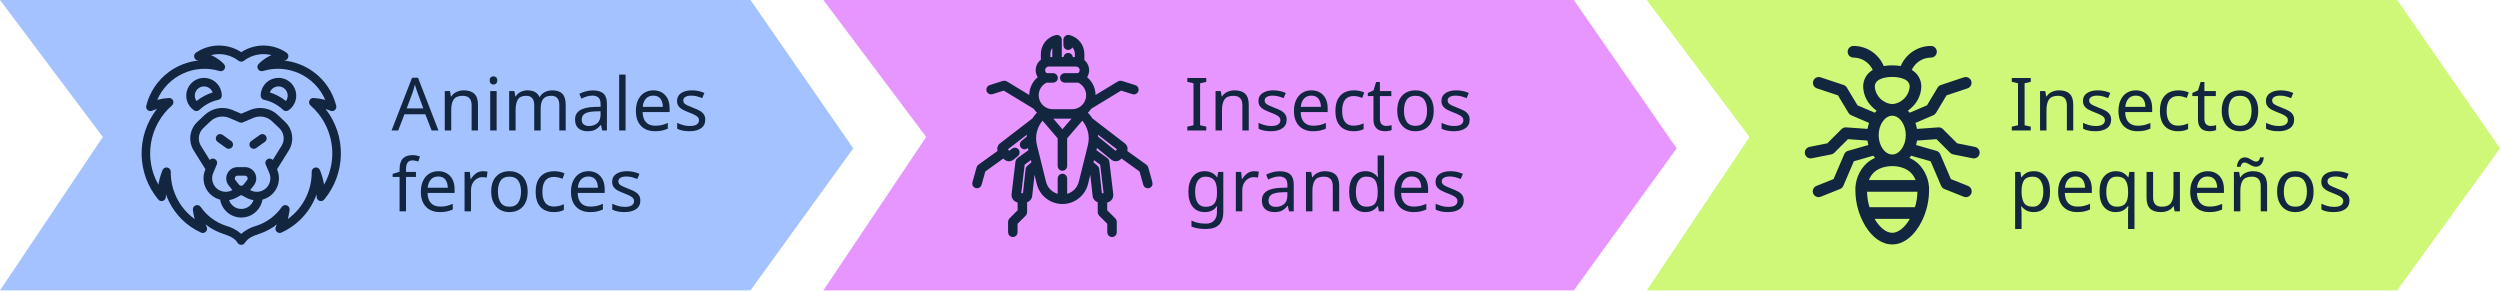
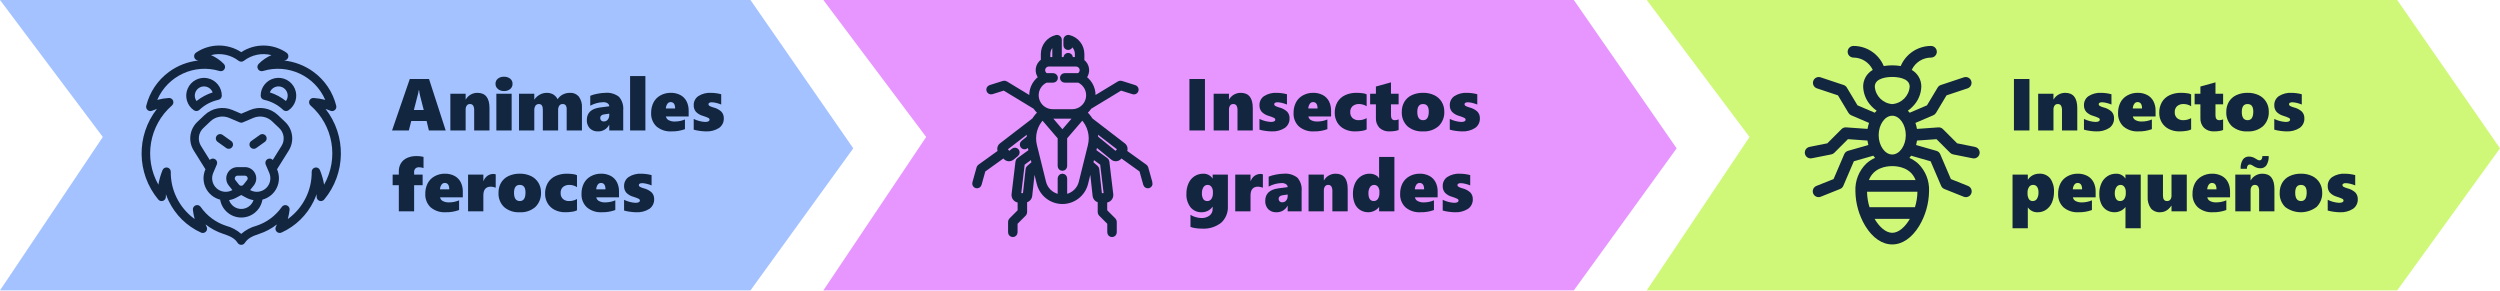
<svg xmlns="http://www.w3.org/2000/svg" width="680.136" height="79" viewBox="0 0 680.136 79">
  <g id="Grupo_1192383" data-name="Grupo 1192383" transform="translate(-459.479 -2331)">
    <g id="Grupo_1192378" data-name="Grupo 1192378" transform="translate(0 22)">
      <g id="Grupo_1192377" data-name="Grupo 1192377" transform="translate(65 -357)">
        <path id="Trazado_1004811" data-name="Trazado 1004811" d="M0,0H204.168l27.968,40.354L204.168,79H0L27.968,37.266Z" transform="translate(394.479 2666)" fill="#a4c2ff" />
        <path id="Trazado_1004812" data-name="Trazado 1004812" d="M0,0H204.168l27.968,40.354L204.168,79H0L27.968,37.266Z" transform="translate(618.479 2666)" fill="#e795ff" />
        <path id="Trazado_1004813" data-name="Trazado 1004813" d="M0,0H204.168l27.968,40.354L204.168,79H0L27.968,37.266Z" transform="translate(842.479 2666)" fill="#cff878" />
      </g>
-       <text id="Animales_feroces" data-name="Animales feroces" transform="translate(566 2344.5)" fill="#12263f" font-size="20" font-family="SegoeUIBlack, Segoe UI">
-         <tspan x="0" y="0">Animales</tspan>
-         <tspan x="0" y="22">feroces</tspan>
-       </text>
-       <text id="Insectos_grandes" data-name="Insectos grandes" transform="translate(781.692 2344.5)" fill="#12263f" font-size="20" font-family="SegoeUIBlack, Segoe UI">
-         <tspan x="0" y="0">Insectos</tspan>
-         <tspan x="0" y="22">grandes</tspan>
-       </text>
-       <text id="Insectos_pequeños" data-name="Insectos pequeños" transform="translate(1006 2344.5)" fill="#12263f" font-size="20" font-family="SegoeUIBlack, Segoe UI">
-         <tspan x="0" y="0">Insectos</tspan>
-         <tspan x="0" y="22">pequeños</tspan>
-       </text>
+       <path id="Trazado_1005619" data-name="Trazado 1005619" d="M10.156,0,9.541-2.578H5.361L4.7,0H.137L4.961-14H10.2L14.736,0ZM7.5-10.957H7.4a6.8,6.8,0,0,1-.137.771q-.117.537-1.182,4.609H8.76L7.783-9.385A12.044,12.044,0,0,1,7.5-10.957ZM22.48,0V-5.459A2.427,2.427,0,0,0,22.2-6.792a1.017,1.017,0,0,0-.9-.405.978.978,0,0,0-.84.42,1.792,1.792,0,0,0-.3,1.074V0H16V-10h4.16v1.563H20.2a3.53,3.53,0,0,1,1.338-1.333,3.655,3.655,0,0,1,1.826-.474q3.281,0,3.281,4.141V0ZM32.92-12.7a1.787,1.787,0,0,1-.64,1.426,2.5,2.5,0,0,1-1.685.547,2.441,2.441,0,0,1-1.665-.566,1.791,1.791,0,0,1-.649-1.406,1.734,1.734,0,0,1,.63-1.392,2.524,2.524,0,0,1,1.685-.532,2.548,2.548,0,0,1,1.685.532A1.723,1.723,0,0,1,32.92-12.7ZM28.516,0V-10h4.16V0ZM47.646,0V-5.762a1.838,1.838,0,0,0-.259-1.079.973.973,0,0,0-.845-.356,1.055,1.055,0,0,0-.9.435,1.989,1.989,0,0,0-.322,1.206V0h-4.16V-5.664q0-1.533-1.045-1.533a1.106,1.106,0,0,0-.957.444,2.148,2.148,0,0,0-.322,1.274V0h-4.16V-10h4.16v1.582h.039a3.224,3.224,0,0,1,.747-.854,4.385,4.385,0,0,1,1.157-.7,3.594,3.594,0,0,1,1.4-.269,3.535,3.535,0,0,1,1.792.42A3.256,3.256,0,0,1,45.186-8.5,3.564,3.564,0,0,1,46.592-9.79a4.191,4.191,0,0,1,1.953-.454,2.939,2.939,0,0,1,2.412,1.025A4.566,4.566,0,0,1,51.8-6.26V0ZM59.229,0V-1.523h-.039A3.272,3.272,0,0,1,56.143.244,2.917,2.917,0,0,1,53.926-.6a3.12,3.12,0,0,1-.8-2.246q0-2.949,3.623-3.418l2.48-.322a.946.946,0,0,0-.439-.8A2,2,0,0,0,57.607-7.7a7.783,7.783,0,0,0-3.545.957V-9.443a9.484,9.484,0,0,1,2.031-.576,11.822,11.822,0,0,1,2.09-.225,5.247,5.247,0,0,1,3.7,1.089,4.853,4.853,0,0,1,1.147,3.638V0ZM56.768-3.4a.922.922,0,0,0,.259.674.987.987,0,0,0,.737.264,1.311,1.311,0,0,0,1.06-.488,1.892,1.892,0,0,0,.405-1.25V-4.58l-1.406.2Q56.768-4.209,56.768-3.4ZM64.9,0V-14.8h4.16V0Zm9.746-3.818a1.405,1.405,0,0,0,.742,1.011,3.347,3.347,0,0,0,1.68.366A6.917,6.917,0,0,0,79.824-3V-.361a9.9,9.9,0,0,1-3.672.605A5.794,5.794,0,0,1,72.08-1.094a4.753,4.753,0,0,1-1.455-3.682,6.074,6.074,0,0,1,.64-2.842,4.6,4.6,0,0,1,1.895-1.929,5.6,5.6,0,0,1,2.769-.7,5.447,5.447,0,0,1,2.656.605,4.033,4.033,0,0,1,1.675,1.7,5.452,5.452,0,0,1,.571,2.559v1.563ZM77.148-6q0-1.729-1.24-1.729a1.049,1.049,0,0,0-.869.474A2.364,2.364,0,0,0,74.629-6ZM90.391-3.32A3.054,3.054,0,0,1,89.1-.688a6.082,6.082,0,0,1-3.608.933A12.546,12.546,0,0,1,83.823.107a10.286,10.286,0,0,1-1.616-.332v-2.92a7.958,7.958,0,0,0,3.086.82q1.221,0,1.221-.635a.5.5,0,0,0-.283-.435,10.01,10.01,0,0,0-1.484-.571,4.192,4.192,0,0,1-1.934-1.113,2.647,2.647,0,0,1-.605-1.807,2.883,2.883,0,0,1,1.235-2.456,5.8,5.8,0,0,1,3.472-.9,11.035,11.035,0,0,1,2.773.381v2.8A8.387,8.387,0,0,0,88.34-7.5a5.443,5.443,0,0,0-1.23-.176,1.339,1.339,0,0,0-.654.137.421.421,0,0,0-.244.381.531.531,0,0,0,.264.459,4.664,4.664,0,0,0,1.055.42,4.894,4.894,0,0,1,2.2,1.152A2.525,2.525,0,0,1,90.391-3.32ZM8.7,10.223A3.665,3.665,0,0,0,7.5,10a1.338,1.338,0,0,0-1.025.356,1.355,1.355,0,0,0-.332.962V12H8.457v2.881H6.143V22H1.982V14.881H.3V12h1.68v-.918a4.065,4.065,0,0,1,.566-2.153,3.778,3.778,0,0,1,1.646-1.45,6.025,6.025,0,0,1,2.622-.518A7.118,7.118,0,0,1,8.7,7.176Zm4.5,7.959a1.405,1.405,0,0,0,.742,1.011,3.347,3.347,0,0,0,1.68.366A6.917,6.917,0,0,0,18.379,19v2.637a9.9,9.9,0,0,1-3.672.605,5.794,5.794,0,0,1-4.072-1.338A4.753,4.753,0,0,1,9.18,17.225a6.074,6.074,0,0,1,.64-2.842,4.6,4.6,0,0,1,1.895-1.929,5.6,5.6,0,0,1,2.769-.7,5.447,5.447,0,0,1,2.656.605,4.033,4.033,0,0,1,1.675,1.7,5.452,5.452,0,0,1,.571,2.559v1.563ZM15.7,16q0-1.729-1.24-1.729a1.049,1.049,0,0,0-.869.474A2.364,2.364,0,0,0,13.184,16Zm12.637-.439a4,4,0,0,0-1.3-.283q-2.061,0-2.061,2.383V22H20.82V12h4.16v1.758h.039a3.123,3.123,0,0,1,1.084-1.44,2.785,2.785,0,0,1,1.641-.493,1.409,1.409,0,0,1,.6.117Zm12.324,1.26A5.207,5.207,0,0,1,39.136,20.8a5.972,5.972,0,0,1-4.272,1.445,6,6,0,0,1-4.243-1.411A5.051,5.051,0,0,1,29.1,16.941a5.214,5.214,0,0,1,.713-2.764,4.636,4.636,0,0,1,2.031-1.8,7.012,7.012,0,0,1,3.037-.625,6.792,6.792,0,0,1,3.081.654,4.763,4.763,0,0,1,2,1.816A4.946,4.946,0,0,1,40.664,16.824Zm-4.219.02q0-2.041-1.562-2.041T33.32,16.941q0,2.256,1.582,2.256Q36.445,19.2,36.445,16.844Zm14.014,4.873a3.922,3.922,0,0,1-1.26.381,11.91,11.91,0,0,1-1.982.146,6.1,6.1,0,0,1-2.827-.64,4.667,4.667,0,0,1-1.929-1.792,4.975,4.975,0,0,1-.684-2.588A5.667,5.667,0,0,1,42.5,14.28a4.743,4.743,0,0,1,2.075-1.875,7.119,7.119,0,0,1,3.125-.649,10.933,10.933,0,0,1,1.753.127,2.678,2.678,0,0,1,1,.293v3.242a2.889,2.889,0,0,0-.9-.43,3.609,3.609,0,0,0-1.084-.186,2.639,2.639,0,0,0-1.851.581A2.114,2.114,0,0,0,46,17.02a2.075,2.075,0,0,0,.62,1.606,2.419,2.419,0,0,0,1.7.571,4.244,4.244,0,0,0,2.139-.557ZM55.7,18.182a1.405,1.405,0,0,0,.742,1.011,3.347,3.347,0,0,0,1.68.366A6.917,6.917,0,0,0,60.879,19v2.637a9.9,9.9,0,0,1-3.672.605,5.794,5.794,0,0,1-4.072-1.338,4.753,4.753,0,0,1-1.455-3.682,6.074,6.074,0,0,1,.64-2.842,4.6,4.6,0,0,1,1.895-1.929,5.6,5.6,0,0,1,2.769-.7,5.447,5.447,0,0,1,2.656.605,4.033,4.033,0,0,1,1.675,1.7,5.452,5.452,0,0,1,.571,2.559v1.563ZM58.2,16q0-1.729-1.24-1.729a1.049,1.049,0,0,0-.869.474A2.364,2.364,0,0,0,55.684,16ZM71.445,18.68a3.054,3.054,0,0,1-1.294,2.632,6.082,6.082,0,0,1-3.608.933,12.546,12.546,0,0,1-1.665-.137,10.286,10.286,0,0,1-1.616-.332v-2.92a7.958,7.958,0,0,0,3.086.82q1.221,0,1.221-.635a.5.5,0,0,0-.283-.435,10.01,10.01,0,0,0-1.484-.571,4.192,4.192,0,0,1-1.934-1.113,2.647,2.647,0,0,1-.605-1.807A2.883,2.883,0,0,1,64.5,12.659a5.8,5.8,0,0,1,3.472-.9,11.035,11.035,0,0,1,2.773.381v2.8a8.387,8.387,0,0,0-1.348-.439,5.443,5.443,0,0,0-1.23-.176,1.339,1.339,0,0,0-.654.137.421.421,0,0,0-.244.381.531.531,0,0,0,.264.459,4.664,4.664,0,0,0,1.055.42,4.894,4.894,0,0,1,2.2,1.152A2.525,2.525,0,0,1,71.445,18.68Z" transform="translate(566 2344.5)" fill="#12263f" />
+       <path id="Trazado_1005620" data-name="Trazado 1005620" d="M1.377,0V-14H5.6V0ZM14.453,0V-5.459a2.427,2.427,0,0,0-.278-1.333,1.017,1.017,0,0,0-.9-.405.978.978,0,0,0-.84.42,1.792,1.792,0,0,0-.3,1.074V0H7.969V-10h4.16v1.563h.039a3.53,3.53,0,0,1,1.338-1.333,3.655,3.655,0,0,1,1.826-.474q3.281,0,3.281,4.141V0Zm14.16-3.32A3.054,3.054,0,0,1,27.319-.688a6.082,6.082,0,0,1-3.608.933A12.546,12.546,0,0,1,22.046.107,10.286,10.286,0,0,1,20.43-.225v-2.92a7.958,7.958,0,0,0,3.086.82q1.221,0,1.221-.635a.5.5,0,0,0-.283-.435,10.01,10.01,0,0,0-1.484-.571,4.192,4.192,0,0,1-1.934-1.113,2.647,2.647,0,0,1-.605-1.807,2.883,2.883,0,0,1,1.235-2.456,5.8,5.8,0,0,1,3.472-.9,11.035,11.035,0,0,1,2.773.381v2.8A8.387,8.387,0,0,0,26.563-7.5a5.443,5.443,0,0,0-1.23-.176,1.339,1.339,0,0,0-.654.137.421.421,0,0,0-.244.381A.531.531,0,0,0,24.7-6.7a4.664,4.664,0,0,0,1.055.42,4.894,4.894,0,0,1,2.2,1.152A2.525,2.525,0,0,1,28.613-3.32Zm5.117-.5a1.405,1.405,0,0,0,.742,1.011,3.347,3.347,0,0,0,1.68.366A6.917,6.917,0,0,0,38.906-3V-.361a9.9,9.9,0,0,1-3.672.605,5.794,5.794,0,0,1-4.072-1.338,4.753,4.753,0,0,1-1.455-3.682,6.074,6.074,0,0,1,.64-2.842,4.6,4.6,0,0,1,1.895-1.929,5.6,5.6,0,0,1,2.769-.7,5.447,5.447,0,0,1,2.656.605,4.033,4.033,0,0,1,1.675,1.7,5.452,5.452,0,0,1,.571,2.559v1.563ZM36.23-6q0-1.729-1.24-1.729a1.049,1.049,0,0,0-.869.474A2.364,2.364,0,0,0,33.711-6ZM49.59-.283A3.922,3.922,0,0,1,48.33.1a11.91,11.91,0,0,1-1.982.146A6.1,6.1,0,0,1,43.521-.4a4.667,4.667,0,0,1-1.929-1.792,4.975,4.975,0,0,1-.684-2.588,5.667,5.667,0,0,1,.728-2.944,4.743,4.743,0,0,1,2.075-1.875,7.119,7.119,0,0,1,3.125-.649,10.933,10.933,0,0,1,1.753.127,2.678,2.678,0,0,1,1,.293v3.242a2.889,2.889,0,0,0-.9-.43A3.609,3.609,0,0,0,47.607-7.2a2.639,2.639,0,0,0-1.851.581,2.114,2.114,0,0,0-.63,1.636,2.075,2.075,0,0,0,.62,1.606,2.419,2.419,0,0,0,1.7.571,4.244,4.244,0,0,0,2.139-.557Zm8.7.146a4.053,4.053,0,0,1-.928.259,8.482,8.482,0,0,1-1.553.122,3.73,3.73,0,0,1-2.72-.957,3.632,3.632,0,0,1-.981-2.725V-7.119H50.537V-10h1.572v-1.963l4.1-1.133V-10h2.08v2.881h-2.08v3q0,1.318,1.045,1.318a2.835,2.835,0,0,0,1.035-.215ZM70.713-5.176A5.207,5.207,0,0,1,69.185-1.2,5.972,5.972,0,0,1,64.912.244a6,6,0,0,1-4.243-1.411A5.051,5.051,0,0,1,59.15-5.059a5.214,5.214,0,0,1,.713-2.764,4.636,4.636,0,0,1,2.031-1.8,7.012,7.012,0,0,1,3.037-.625,6.792,6.792,0,0,1,3.081.654,4.763,4.763,0,0,1,2,1.816A4.946,4.946,0,0,1,70.713-5.176Zm-4.219.02q0-2.041-1.562-2.041T63.369-5.059q0,2.256,1.582,2.256Q66.494-2.8,66.494-5.156Zm13.9,1.836A3.054,3.054,0,0,1,79.1-.688a6.082,6.082,0,0,1-3.608.933A12.546,12.546,0,0,1,73.823.107a10.286,10.286,0,0,1-1.616-.332v-2.92a7.958,7.958,0,0,0,3.086.82q1.221,0,1.221-.635a.5.5,0,0,0-.283-.435,10.01,10.01,0,0,0-1.484-.571,4.192,4.192,0,0,1-1.934-1.113,2.647,2.647,0,0,1-.605-1.807,2.883,2.883,0,0,1,1.235-2.456,5.8,5.8,0,0,1,3.472-.9,11.035,11.035,0,0,1,2.773.381v2.8A8.387,8.387,0,0,0,78.34-7.5a5.443,5.443,0,0,0-1.23-.176,1.339,1.339,0,0,0-.654.137.421.421,0,0,0-.244.381.531.531,0,0,0,.264.459,4.664,4.664,0,0,0,1.055.42,4.894,4.894,0,0,1,2.2,1.152A2.525,2.525,0,0,1,80.391-3.32ZM11.836,20.6a5.685,5.685,0,0,1-1.812,4.487A7.736,7.736,0,0,1,4.736,26.7a11.033,11.033,0,0,1-1.816-.146,5.006,5.006,0,0,1-1.26-.332V22.957a5.58,5.58,0,0,0,1.465.625,5.636,5.636,0,0,0,1.494.234,3.469,3.469,0,0,0,2.236-.674,2.177,2.177,0,0,0,.84-1.787V20.74H7.656a3.232,3.232,0,0,1-1.235,1.094,3.589,3.589,0,0,1-1.685.41A3.775,3.775,0,0,1,1.68,20.9,5.605,5.605,0,0,1,.557,17.2a6.627,6.627,0,0,1,.586-2.861,4.465,4.465,0,0,1,1.631-1.909,4.188,4.188,0,0,1,2.3-.669,2.884,2.884,0,0,1,2.578,1.279H7.7V12h4.141ZM7.764,16.717a2.245,2.245,0,0,0-.4-1.4,1.256,1.256,0,0,0-1.05-.518,1.293,1.293,0,0,0-1.123.625,2.951,2.951,0,0,0-.42,1.67,2.89,2.89,0,0,0,.352,1.533A1.214,1.214,0,0,0,6.24,19.2a1.29,1.29,0,0,0,1.118-.581,2.676,2.676,0,0,0,.405-1.558Zm13.594-1.152a4,4,0,0,0-1.3-.283Q18,15.281,18,17.664V22h-4.16V12H18v1.758h.039a3.123,3.123,0,0,1,1.084-1.44,2.785,2.785,0,0,1,1.641-.493,1.409,1.409,0,0,1,.6.117ZM28.105,22V20.477h-.039a3.272,3.272,0,0,1-3.047,1.768A2.917,2.917,0,0,1,22.8,21.4a3.12,3.12,0,0,1-.8-2.246q0-2.949,3.623-3.418l2.48-.322a.946.946,0,0,0-.439-.8,2,2,0,0,0-1.182-.312,7.783,7.783,0,0,0-3.545.957V12.557a9.484,9.484,0,0,1,2.031-.576,11.822,11.822,0,0,1,2.09-.225,5.247,5.247,0,0,1,3.7,1.089A4.853,4.853,0,0,1,31.9,16.482V22Zm-2.461-3.4a.922.922,0,0,0,.259.674.987.987,0,0,0,.737.264,1.311,1.311,0,0,0,1.06-.488,1.892,1.892,0,0,0,.405-1.25V17.42l-1.406.2Q25.645,17.791,25.645,18.6ZM40.264,22V16.541a2.427,2.427,0,0,0-.278-1.333,1.017,1.017,0,0,0-.9-.405.978.978,0,0,0-.84.42,1.792,1.792,0,0,0-.3,1.074V22h-4.16V12h4.16v1.563h.039a3.53,3.53,0,0,1,1.338-1.333,3.655,3.655,0,0,1,1.826-.474q3.281,0,3.281,4.141V22Zm12.715,0V20.838h-.039a3.433,3.433,0,0,1-1.3,1.03,3.7,3.7,0,0,1-1.582.376,4.07,4.07,0,0,1-2.256-.63,3.825,3.825,0,0,1-1.46-1.763,6.784,6.784,0,0,1-.483-2.676,6.583,6.583,0,0,1,.576-2.822,4.51,4.51,0,0,1,1.621-1.914,4.188,4.188,0,0,1,2.344-.684,3.547,3.547,0,0,1,1.138.176,3.078,3.078,0,0,1,.908.474,1.414,1.414,0,0,1,.493.591h.039V7.2h4.16V22Zm.088-5.3a2.194,2.194,0,0,0-.4-1.4,1.335,1.335,0,0,0-2.168.122,2.881,2.881,0,0,0-.425,1.655q0,2.119,1.465,2.119a1.3,1.3,0,0,0,1.108-.571,2.812,2.812,0,0,0,.415-1.665Zm9.658,1.484a1.405,1.405,0,0,0,.742,1.011,3.347,3.347,0,0,0,1.68.366A6.917,6.917,0,0,0,67.9,19v2.637a9.9,9.9,0,0,1-3.672.605,5.794,5.794,0,0,1-4.072-1.338A4.753,4.753,0,0,1,58.7,17.225a6.074,6.074,0,0,1,.64-2.842,4.6,4.6,0,0,1,1.895-1.929,5.6,5.6,0,0,1,2.769-.7,5.447,5.447,0,0,1,2.656.605,4.033,4.033,0,0,1,1.675,1.7,5.452,5.452,0,0,1,.571,2.559v1.563ZM65.225,16q0-1.729-1.24-1.729a1.049,1.049,0,0,0-.869.474A2.364,2.364,0,0,0,62.705,16ZM78.467,18.68a3.054,3.054,0,0,1-1.294,2.632,6.082,6.082,0,0,1-3.608.933,12.546,12.546,0,0,1-1.665-.137,10.286,10.286,0,0,1-1.616-.332v-2.92a7.958,7.958,0,0,0,3.086.82q1.221,0,1.221-.635a.5.5,0,0,0-.283-.435,10.01,10.01,0,0,0-1.484-.571,4.192,4.192,0,0,1-1.934-1.113,2.647,2.647,0,0,1-.605-1.807,2.883,2.883,0,0,1,1.235-2.456,5.8,5.8,0,0,1,3.472-.9,11.035,11.035,0,0,1,2.773.381v2.8a8.387,8.387,0,0,0-1.348-.439,5.443,5.443,0,0,0-1.23-.176,1.339,1.339,0,0,0-.654.137.421.421,0,0,0-.244.381.531.531,0,0,0,.264.459,4.664,4.664,0,0,0,1.055.42,4.894,4.894,0,0,1,2.2,1.152A2.525,2.525,0,0,1,78.467,18.68Z" transform="translate(781.692 2344.5)" fill="#12263f" />
+       <path id="Trazado_1005621" data-name="Trazado 1005621" d="M1.377,0V-14H5.6V0ZM14.453,0V-5.459a2.427,2.427,0,0,0-.278-1.333,1.017,1.017,0,0,0-.9-.405.978.978,0,0,0-.84.42,1.792,1.792,0,0,0-.3,1.074V0H7.969V-10h4.16v1.563h.039a3.53,3.53,0,0,1,1.338-1.333,3.655,3.655,0,0,1,1.826-.474q3.281,0,3.281,4.141V0Zm14.16-3.32A3.054,3.054,0,0,1,27.319-.688a6.082,6.082,0,0,1-3.608.933A12.546,12.546,0,0,1,22.046.107,10.286,10.286,0,0,1,20.43-.225v-2.92a7.958,7.958,0,0,0,3.086.82q1.221,0,1.221-.635a.5.5,0,0,0-.283-.435,10.01,10.01,0,0,0-1.484-.571,4.192,4.192,0,0,1-1.934-1.113,2.647,2.647,0,0,1-.605-1.807,2.883,2.883,0,0,1,1.235-2.456,5.8,5.8,0,0,1,3.472-.9,11.035,11.035,0,0,1,2.773.381v2.8A8.387,8.387,0,0,0,26.563-7.5a5.443,5.443,0,0,0-1.23-.176,1.339,1.339,0,0,0-.654.137.421.421,0,0,0-.244.381A.531.531,0,0,0,24.7-6.7a4.664,4.664,0,0,0,1.055.42,4.894,4.894,0,0,1,2.2,1.152A2.525,2.525,0,0,1,28.613-3.32Zm5.117-.5a1.405,1.405,0,0,0,.742,1.011,3.347,3.347,0,0,0,1.68.366A6.917,6.917,0,0,0,38.906-3V-.361a9.9,9.9,0,0,1-3.672.605,5.794,5.794,0,0,1-4.072-1.338,4.753,4.753,0,0,1-1.455-3.682,6.074,6.074,0,0,1,.64-2.842,4.6,4.6,0,0,1,1.895-1.929,5.6,5.6,0,0,1,2.769-.7,5.447,5.447,0,0,1,2.656.605,4.033,4.033,0,0,1,1.675,1.7,5.452,5.452,0,0,1,.571,2.559v1.563ZM36.23-6q0-1.729-1.24-1.729a1.049,1.049,0,0,0-.869.474A2.364,2.364,0,0,0,33.711-6ZM49.59-.283A3.922,3.922,0,0,1,48.33.1a11.91,11.91,0,0,1-1.982.146A6.1,6.1,0,0,1,43.521-.4a4.667,4.667,0,0,1-1.929-1.792,4.975,4.975,0,0,1-.684-2.588,5.667,5.667,0,0,1,.728-2.944,4.743,4.743,0,0,1,2.075-1.875,7.119,7.119,0,0,1,3.125-.649,10.933,10.933,0,0,1,1.753.127,2.678,2.678,0,0,1,1,.293v3.242a2.889,2.889,0,0,0-.9-.43A3.609,3.609,0,0,0,47.607-7.2a2.639,2.639,0,0,0-1.851.581,2.114,2.114,0,0,0-.63,1.636,2.075,2.075,0,0,0,.62,1.606,2.419,2.419,0,0,0,1.7.571,4.244,4.244,0,0,0,2.139-.557Zm8.7.146a4.053,4.053,0,0,1-.928.259,8.482,8.482,0,0,1-1.553.122,3.73,3.73,0,0,1-2.72-.957,3.632,3.632,0,0,1-.981-2.725V-7.119H50.537V-10h1.572v-1.963l4.1-1.133V-10h2.08v2.881h-2.08v3q0,1.318,1.045,1.318a2.835,2.835,0,0,0,1.035-.215ZM70.713-5.176A5.207,5.207,0,0,1,69.185-1.2,5.972,5.972,0,0,1,64.912.244a6,6,0,0,1-4.243-1.411A5.051,5.051,0,0,1,59.15-5.059a5.214,5.214,0,0,1,.713-2.764,4.636,4.636,0,0,1,2.031-1.8,7.012,7.012,0,0,1,3.037-.625,6.792,6.792,0,0,1,3.081.654,4.763,4.763,0,0,1,2,1.816A4.946,4.946,0,0,1,70.713-5.176Zm-4.219.02q0-2.041-1.562-2.041T63.369-5.059q0,2.256,1.582,2.256Q66.494-2.8,66.494-5.156Zm13.9,1.836A3.054,3.054,0,0,1,79.1-.688a6.082,6.082,0,0,1-3.608.933A12.546,12.546,0,0,1,73.823.107a10.286,10.286,0,0,1-1.616-.332v-2.92a7.958,7.958,0,0,0,3.086.82q1.221,0,1.221-.635a.5.5,0,0,0-.283-.435,10.01,10.01,0,0,0-1.484-.571,4.192,4.192,0,0,1-1.934-1.113,2.647,2.647,0,0,1-.605-1.807,2.883,2.883,0,0,1,1.235-2.456,5.8,5.8,0,0,1,3.472-.9,11.035,11.035,0,0,1,2.773.381v2.8A8.387,8.387,0,0,0,78.34-7.5a5.443,5.443,0,0,0-1.23-.176,1.339,1.339,0,0,0-.654.137.421.421,0,0,0-.244.381.531.531,0,0,0,.264.459,4.664,4.664,0,0,0,1.055.42,4.894,4.894,0,0,1,2.2,1.152A2.525,2.525,0,0,1,80.391-3.32ZM12.275,16.7a7.115,7.115,0,0,1-.557,2.9,4.5,4.5,0,0,1-1.572,1.953,3.96,3.96,0,0,1-2.285.693A3.061,3.061,0,0,1,5.2,20.965H5.156V26.6H1V12h4.16v1.357H5.2a3.524,3.524,0,0,1,1.289-1.177,3.738,3.738,0,0,1,1.8-.425,3.572,3.572,0,0,1,2.964,1.289A5.719,5.719,0,0,1,12.275,16.7Zm-4.219.127A2.607,2.607,0,0,0,7.69,15.34,1.271,1.271,0,0,0,6.563,14.8a1.268,1.268,0,0,0-1.074.566,2.6,2.6,0,0,0-.41,1.553v.2a2.847,2.847,0,0,0,.352,1.514,1.16,1.16,0,0,0,1.055.566,1.314,1.314,0,0,0,1.162-.62A3.166,3.166,0,0,0,8.057,16.824Zm9.365,1.357a1.405,1.405,0,0,0,.742,1.011,3.347,3.347,0,0,0,1.68.366A6.917,6.917,0,0,0,22.6,19v2.637a9.9,9.9,0,0,1-3.672.605,5.794,5.794,0,0,1-4.072-1.338A4.753,4.753,0,0,1,13.4,17.225a6.074,6.074,0,0,1,.64-2.842,4.6,4.6,0,0,1,1.895-1.929,5.6,5.6,0,0,1,2.769-.7,5.447,5.447,0,0,1,2.656.605,4.033,4.033,0,0,1,1.675,1.7,5.452,5.452,0,0,1,.571,2.559v1.563ZM19.922,16q0-1.729-1.24-1.729a1.049,1.049,0,0,0-.869.474A2.364,2.364,0,0,0,17.4,16Zm11.8,10.6V20.857H31.68a3.354,3.354,0,0,1-1.265,1.006,3.75,3.75,0,0,1-1.636.381,4.048,4.048,0,0,1-2.183-.586,3.9,3.9,0,0,1-1.47-1.7A6.446,6.446,0,0,1,24.6,17.2a6.627,6.627,0,0,1,.586-2.861,4.465,4.465,0,0,1,1.631-1.909,4.188,4.188,0,0,1,2.3-.669,2.865,2.865,0,0,1,2.559,1.279h.039V12h4.16V26.6Zm.088-9.863a2.276,2.276,0,0,0-.4-1.421,1.26,1.26,0,0,0-1.05-.513,1.3,1.3,0,0,0-1.113.625,2.9,2.9,0,0,0-.43,1.67,2.827,2.827,0,0,0,.361,1.533,1.2,1.2,0,0,0,1.084.566,1.322,1.322,0,0,0,1.133-.566,2.639,2.639,0,0,0,.41-1.572ZM44.248,22V20.457h-.039a5.473,5.473,0,0,1-.933,1.045,3.589,3.589,0,0,1-.937.537,3.315,3.315,0,0,1-1.216.205,3.025,3.025,0,0,1-2.5-1.064,4.921,4.921,0,0,1-.859-3.145V12h4.16v5.723q0,1.475,1.1,1.475a1.08,1.08,0,0,0,.913-.4,1.825,1.825,0,0,0,.308-1.133V12h4.16V22Zm9.736-3.818a1.405,1.405,0,0,0,.742,1.011,3.347,3.347,0,0,0,1.68.366A6.917,6.917,0,0,0,59.16,19v2.637a9.9,9.9,0,0,1-3.672.605,5.794,5.794,0,0,1-4.072-1.338,4.753,4.753,0,0,1-1.455-3.682,6.074,6.074,0,0,1,.64-2.842A4.6,4.6,0,0,1,52.5,12.454a5.6,5.6,0,0,1,2.769-.7,5.447,5.447,0,0,1,2.656.605,4.033,4.033,0,0,1,1.675,1.7,5.452,5.452,0,0,1,.571,2.559v1.563ZM56.484,16q0-1.729-1.24-1.729a1.049,1.049,0,0,0-.869.474A2.364,2.364,0,0,0,53.965,16Zm11.6,6V16.541a2.427,2.427,0,0,0-.278-1.333,1.017,1.017,0,0,0-.9-.405.978.978,0,0,0-.84.42,1.792,1.792,0,0,0-.3,1.074V22H61.6V12h4.16v1.563H65.8a3.53,3.53,0,0,1,1.338-1.333,3.655,3.655,0,0,1,1.826-.474q3.281,0,3.281,4.141V22Zm2.6-15.039A4.346,4.346,0,0,1,70.1,9.427a1.923,1.923,0,0,1-1.689.854,3.193,3.193,0,0,1-1.66-.479q-.332-.2-.61-.371a1.088,1.088,0,0,0-.591-.176.681.681,0,0,0-.586.3,1.47,1.47,0,0,0-.215.859h-1.7a4.244,4.244,0,0,1,.6-2.49,1.913,1.913,0,0,1,1.636-.83,3.262,3.262,0,0,1,1.846.566q.283.176.537.317a1.124,1.124,0,0,0,.557.142.631.631,0,0,0,.537-.288,1.512,1.512,0,0,0,.205-.874Zm14.561,9.863A5.207,5.207,0,0,1,83.716,20.8a7.061,7.061,0,0,1-8.516.034,5.051,5.051,0,0,1-1.519-3.892,5.214,5.214,0,0,1,.713-2.764,4.636,4.636,0,0,1,2.031-1.8,7.012,7.012,0,0,1,3.037-.625,6.792,6.792,0,0,1,3.081.654,4.763,4.763,0,0,1,2,1.816A4.946,4.946,0,0,1,85.244,16.824Zm-4.219.02q0-2.041-1.562-2.041T77.9,16.941q0,2.256,1.582,2.256Q81.025,19.2,81.025,16.844Zm13.9,1.836a3.054,3.054,0,0,1-1.294,2.632,6.082,6.082,0,0,1-3.608.933,12.546,12.546,0,0,1-1.665-.137,10.286,10.286,0,0,1-1.616-.332v-2.92a7.958,7.958,0,0,0,3.086.82q1.221,0,1.221-.635a.5.5,0,0,0-.283-.435,10.01,10.01,0,0,0-1.484-.571,4.192,4.192,0,0,1-1.934-1.113,2.647,2.647,0,0,1-.605-1.807,2.883,2.883,0,0,1,1.235-2.456,5.8,5.8,0,0,1,3.472-.9,11.035,11.035,0,0,1,2.773.381v2.8a8.387,8.387,0,0,0-1.348-.439,5.443,5.443,0,0,0-1.23-.176,1.339,1.339,0,0,0-.654.137.421.421,0,0,0-.244.381.531.531,0,0,0,.264.459,4.664,4.664,0,0,0,1.055.42,4.894,4.894,0,0,1,2.2,1.152A2.525,2.525,0,0,1,94.922,18.68Z" transform="translate(1006 2344.5)" fill="#12263f" />
    </g>
    <g id="Grupo_1192381" data-name="Grupo 1192381" transform="translate(498 2343.388)">
      <g id="Grupo_1192379" data-name="Grupo 1192379" transform="translate(0 0.004)">
        <path id="Trazado_1004814" data-name="Trazado 1004814" d="M50.038,17.236q.667.216,1.315.5a1.165,1.165,0,0,0,1.6-1.347,16.293,16.293,0,0,0-6.176-9.213,16.482,16.482,0,0,0-8.052-3.1l.158-.017a1.165,1.165,0,0,0,.543-2.12A11.09,11.09,0,0,0,27.109,1.8a11.09,11.09,0,0,0-12.315.138,1.165,1.165,0,0,0,.543,2.12l.158.017a16.485,16.485,0,0,0-8.052,3.1,16.293,16.293,0,0,0-6.176,9.213,1.165,1.165,0,0,0,1.6,1.347,14.05,14.05,0,0,1,1.315-.5A19.63,19.63,0,0,0,4.542,41.9a1.165,1.165,0,0,0,2.06-.74q0-.353.017-.7a18.31,18.31,0,0,0,.779,1.87,17.994,17.994,0,0,0,8.766,8.557A1.165,1.165,0,0,0,17.7,49.322q-.157-.329-.3-.663a15.755,15.755,0,0,0,4.826,2.58c1.9.619,3.087,1.193,3.911,2.455a1.165,1.165,0,0,0,1.95,0c.825-1.262,2.011-1.836,3.911-2.455a15.76,15.76,0,0,0,4.826-2.58q-.142.334-.3.663a1.165,1.165,0,0,0,1.531,1.564,17.992,17.992,0,0,0,8.766-8.557,18.311,18.311,0,0,0,.779-1.87q.016.351.017.7a1.165,1.165,0,0,0,2.06.74,19.63,19.63,0,0,0,.363-24.667Zm-.385,20.613a19.49,19.49,0,0,0-1.131-3.955,1.165,1.165,0,0,0-2.245.45,15.484,15.484,0,0,1-1.557,6.973,15.668,15.668,0,0,1-4.941,5.89,17.842,17.842,0,0,0,.482-2.5,1.165,1.165,0,0,0-2.113-.8,13.535,13.535,0,0,1-6.875,5.119,10.288,10.288,0,0,0-4.165,2.213,10.285,10.285,0,0,0-4.165-2.213A13.536,13.536,0,0,1,16.068,43.9a1.165,1.165,0,0,0-2.113.8,17.86,17.86,0,0,0,.482,2.5A15.668,15.668,0,0,1,9.5,41.317,15.485,15.485,0,0,1,7.94,34.344a1.165,1.165,0,0,0-2.245-.45,19.489,19.489,0,0,0-1.131,3.955A17.3,17.3,0,0,1,8.256,16.306a1.165,1.165,0,0,0-.841-2.04,16.187,16.187,0,0,0-3.158.518A14.029,14.029,0,0,1,21.2,6.93,1.165,1.165,0,0,0,22.378,5a11.079,11.079,0,0,0-3.49-2.395A8.756,8.756,0,0,1,26.4,4.153a1.165,1.165,0,0,0,1.424,0,8.756,8.756,0,0,1,7.509-1.547A11.08,11.08,0,0,0,31.84,5,1.165,1.165,0,0,0,33.015,6.93a14.029,14.029,0,0,1,16.946,7.855,16.193,16.193,0,0,0-3.158-.518,1.165,1.165,0,0,0-.841,2.04,17.3,17.3,0,0,1,3.691,21.542Z" transform="translate(0 -0.004)" fill="#12263f" />
        <path id="Trazado_1004815" data-name="Trazado 1004815" d="M194.923,229.378l-2.34-1.67a1.165,1.165,0,1,0-1.354,1.9l2.34,1.67a1.165,1.165,0,0,0,1.354-1.9Z" transform="translate(-170.543 -203.401)" fill="#12263f" />
        <path id="Trazado_1004816" data-name="Trazado 1004816" d="M279.991,227.708l-2.34,1.67a1.165,1.165,0,1,0,1.354,1.9l2.34-1.67a1.165,1.165,0,1,0-1.354-1.9Z" transform="translate(-247.813 -203.402)" fill="#12263f" />
      </g>
      <g id="Grupo_1192380" data-name="Grupo 1192380" transform="translate(12.146 8.789)">
        <path id="Trazado_1004817" data-name="Trazado 1004817" d="M116.811,91.8a1.165,1.165,0,0,0,1.459-.116,10.837,10.837,0,0,1,5.132-2.729,1.165,1.165,0,0,0,.974-1.109c0-.014,0-.027,0-.041a4.838,4.838,0,1,0-7.566,4Zm2.728-6.5a2.513,2.513,0,0,1,2.349,1.629,13.737,13.737,0,0,0-4.385,2.344,2.508,2.508,0,0,1,2.036-3.973Z" transform="translate(-114.701 -82.965)" fill="#12263f" />
        <path id="Trazado_1004818" data-name="Trazado 1004818" d="M306.9,88.954a10.837,10.837,0,0,1,5.132,2.729,1.165,1.165,0,0,0,1.459.116,4.838,4.838,0,1,0-7.566-4c0,.014,0,.027,0,.041A1.165,1.165,0,0,0,306.9,88.954Zm3.863-3.659a2.508,2.508,0,0,1,2.036,3.973,13.733,13.733,0,0,0-4.385-2.344A2.513,2.513,0,0,1,310.759,85.295Z" transform="translate(-285.672 -82.965)" fill="#12263f" />
        <path id="Trazado_1004819" data-name="Trazado 1004819" d="M150.814,164.163l-1.96-1.858a7.067,7.067,0,0,0-7.627-1.376l-2.363,1-2.363-1a7.066,7.066,0,0,0-7.627,1.376l-1.96,1.858a6.2,6.2,0,0,0-.988,7.761l3.2,5.119-.033.077a6,6,0,0,0,4.036,8.19,5.83,5.83,0,0,0,11.5-.008,6,6,0,0,0,4.005-8.182l-.033-.077,3.2-5.119A6.2,6.2,0,0,0,150.814,164.163Zm-11.935,23.673a3.507,3.507,0,0,1-3.325-2.406,5.953,5.953,0,0,0,1.9-.629l1.409-.749,1.409.749a5.951,5.951,0,0,0,1.931.631A3.507,3.507,0,0,1,138.879,187.836Zm-1.692-8.629a.726.726,0,0,1,.672-.422h2.012a.746.746,0,0,1,.583,1.21l-1.006,1.264a.746.746,0,0,1-1.167,0L137.275,180a.726.726,0,0,1-.088-.788Zm12.641-8.518-2.386,3.815a1.164,1.164,0,0,0-1.925,1.249l.975,2.282a3.69,3.69,0,0,1-5.124,4.71l-.088-.047,1-1.252a3.075,3.075,0,0,0-2.406-4.991h-2.012a3.075,3.075,0,0,0-2.406,4.991l1,1.252-.088.047a3.69,3.69,0,0,1-5.124-4.711l.975-2.282a1.164,1.164,0,0,0-1.925-1.248l-2.386-3.815a3.862,3.862,0,0,1,.616-4.835l1.96-1.858a4.737,4.737,0,0,1,5.113-.922l2.818,1.2a1.165,1.165,0,0,0,.911,0l2.818-1.2a4.737,4.737,0,0,1,5.113.922l1.96,1.858A3.862,3.862,0,0,1,149.827,170.689Z" transform="translate(-123.901 -152.17)" fill="#12263f" />
      </g>
    </g>
    <g id="Grupo_1192382" data-name="Grupo 1192382" transform="translate(919.542 2343.5)">
      <path id="Trazado_1004820" data-name="Trazado 1004820" d="M77.186,27.453l-4.8-.961-3.88-3.88a1.583,1.583,0,0,0-1.231-.459l-5.825.416a9.892,9.892,0,0,0-.41-1.629L65.9,18.857a1.582,1.582,0,0,0,.733-.64l2.863-4.772,5.773-1.924a1.582,1.582,0,0,0-1-3l-6.328,2.109a1.582,1.582,0,0,0-.856.687l-2.9,4.835-4.7,2.014q-.247-.293-.514-.551a8.784,8.784,0,0,0,1.387-1.2,7.99,7.99,0,0,0,2.283-5.34,5.169,5.169,0,0,0-2.612-4.552,5.824,5.824,0,0,1,5.248-3.358,1.582,1.582,0,0,0,0-3.164,8.937,8.937,0,0,0-8.239,5.464,14.075,14.075,0,0,0-4.617,0A8.936,8.936,0,0,0,44.181,0a1.582,1.582,0,0,0,0,3.164,5.824,5.824,0,0,1,5.248,3.358,5.169,5.169,0,0,0-2.612,4.552,7.99,7.99,0,0,0,2.283,5.34,8.789,8.789,0,0,0,1.387,1.2q-.266.258-.514.551l-4.7-2.014-2.9-4.835a1.582,1.582,0,0,0-.856-.687L35.189,8.519a1.582,1.582,0,0,0-1,3l5.773,1.924,2.863,4.772a1.581,1.581,0,0,0,.733.64l4.861,2.083a9.891,9.891,0,0,0-.41,1.629l-5.825-.416a1.581,1.581,0,0,0-1.231.459l-3.88,3.88-4.8.961a1.582,1.582,0,1,0,.62,3.1L38.163,29.5a1.582,1.582,0,0,0,.808-.433l3.708-3.708,5.3.379a10.07,10.07,0,0,0,.249,1.217l-5.536,1.582a1.582,1.582,0,0,0-1.019.9l-2.906,6.781L34.1,38.082a1.582,1.582,0,1,0,1.175,2.938L40.55,38.91a1.582,1.582,0,0,0,.867-.846l2.868-6.691,5.3-1.516c.051.071.1.143.156.213.1.133.208.26.316.383A8.845,8.845,0,0,0,47.7,31.974a9.864,9.864,0,0,0-2.992,7.577A18.854,18.854,0,0,0,47.413,49c1.98,3.227,4.578,5,7.315,5s5.335-1.777,7.315-5a18.854,18.854,0,0,0,2.7-9.445,9.864,9.864,0,0,0-2.992-7.576,8.84,8.84,0,0,0-2.361-1.521c.108-.124.214-.25.316-.383.053-.07.1-.141.156-.213l5.305,1.516,2.868,6.691a1.582,1.582,0,0,0,.867.846l5.273,2.109a1.582,1.582,0,0,0,1.175-2.938l-4.665-1.866-2.906-6.78a1.582,1.582,0,0,0-1.019-.9l-5.536-1.582a10.071,10.071,0,0,0,.249-1.217l5.3-.379,3.708,3.708a1.582,1.582,0,0,0,.808.433l5.273,1.055a1.582,1.582,0,1,0,.62-3.1ZM54.728,8.437c1.113,0,4.746.19,4.746,2.637a5.144,5.144,0,0,1-4.746,4.746,5.144,5.144,0,0,1-4.746-4.746C49.982,8.628,53.614,8.437,54.728,8.437ZM47.873,39.656H61.582a14.856,14.856,0,0,1-.676,4.219H48.549A14.853,14.853,0,0,1,47.873,39.656Zm6.854,11.18c-1.72,0-3.491-1.546-4.8-3.8h9.6C58.219,49.29,56.448,50.836,54.728,50.836Zm6.351-14.344h-12.7c1.285-3.366,4.7-3.8,6.351-3.8S59.794,33.126,61.079,36.492ZM51.036,24.258c0-2.859,1.69-5.273,3.691-5.273s3.691,2.415,3.691,5.273-1.69,5.273-3.691,5.273S51.036,27.116,51.036,24.258Z" transform="translate(0)" fill="#12263f" />
    </g>
    <path id="Trazado_1004821" data-name="Trazado 1004821" d="M76.156,39.731l-1.142-4.079a.791.791,0,0,0-.3-.429l-5.54-3.984a1.4,1.4,0,0,0-.342-1.837L59.94,22.565a9.688,9.688,0,0,0-1.613-1.956,5.933,5.933,0,0,0,1.351-1.425l8.371-5.079,3.28,1.034A.791.791,0,1,0,71.8,13.63l-3.622-1.142a.792.792,0,0,0-.648.078l-6.921,4.2A5.886,5.886,0,0,0,58.185,11.1a3.064,3.064,0,0,0-.56-4.509V4.7A4.807,4.807,0,0,0,53.951.024a.829.829,0,0,0-1.025.805V2.312a.791.791,0,0,0,1.582,0V1.95A3.228,3.228,0,0,1,56.042,4.7V6.034c-.059,0-.118-.005-.178-.005H54.509V5.684a.791.791,0,0,0-1.582,0v.345H51.484V.829A.829.829,0,0,0,50.458.024,4.807,4.807,0,0,0,46.785,4.7V6.516a3.064,3.064,0,0,0-.665,4.58,5.892,5.892,0,0,0-2.429,5.669l-6.92-4.2a.791.791,0,0,0-.648-.078L32.5,13.63a.791.791,0,0,0,.476,1.509l3.28-1.034,8.372,5.08a5.937,5.937,0,0,0,1.35,1.424,9.691,9.691,0,0,0-1.614,1.957L35.471,29.4a1.4,1.4,0,0,0-.342,1.837l-5.54,3.984a.791.791,0,0,0-.3.429L28.148,39.73a.791.791,0,1,0,1.524.427l1.067-3.812,5.426-3.9.4.448a1.421,1.421,0,0,0,1.964.16l1.2-.977a.791.791,0,0,0-1-1.228l-1.084.881-.77-.869h0l-.284-.32,6.566-5.048a9.58,9.58,0,0,0-.24,1.955l-1.568,1.274a.791.791,0,1,0,1,1.228l.723-.588c.037.206.08.411.131.616l.268,1.082L40.2,33.441a.791.791,0,0,0-.319.545l-1.063,8.889a1.57,1.57,0,0,0,1.559,1.757h.091v2.785L38.1,49.785a.791.791,0,0,0-.232.559v2.863a.791.791,0,0,0,1.582,0V50.673L41.816,48.3a.791.791,0,0,0,.232-.559V44.622a1.567,1.567,0,0,0,1.393-1.39l.731-6.714.532-.466.958,3.869a6.686,6.686,0,0,0,12.98,0l.958-3.869.532.466.731,6.714a1.567,1.567,0,0,0,1.393,1.39v3.122a.791.791,0,0,0,.232.559l2.369,2.369v2.536a.791.791,0,1,0,1.582,0V50.345a.791.791,0,0,0-.232-.559l-2.369-2.369V44.632h.091a1.57,1.57,0,0,0,1.559-1.757l-1.063-8.889a.791.791,0,0,0-.319-.545l-3.27-2.384.268-1.082c.051-.2.094-.41.131-.616l4.543,3.692a1.421,1.421,0,0,0,1.964-.16l.4-.448,5.426,3.9,1.067,3.812a.791.791,0,0,0,1.524-.426Zm-24-13.8-3.629-4.224a5.845,5.845,0,0,0,.991.086H54.79a5.9,5.9,0,0,0,.99-.085ZM48.367,4.7A3.228,3.228,0,0,1,49.9,1.95V6.029H48.439l-.072,0V4.7Zm-.627,7.282h1.888a.791.791,0,1,0,0-1.582H47.751a1.481,1.481,0,0,1,.688-2.792h7.425a1.481,1.481,0,0,1,.688,2.792H52.779a.791.791,0,1,0,0,1.582h3.785a4.3,4.3,0,0,1-1.774,8.226H49.514a4.3,4.3,0,0,1-1.774-8.226ZM42.9,35.531a.791.791,0,0,0-.265.509l-.763,7.009h-1.48l1.02-8.532,2.469-1.8.4,1.607Zm14.208,4.01a5.075,5.075,0,0,1-3.836,3.753c-.108.024-.217.044-.327.061V38.544a.791.791,0,1,0-1.582,0v4.812c-.11-.017-.219-.037-.327-.061A5.076,5.076,0,0,1,47.2,39.541L44.736,29.6a8.017,8.017,0,0,1,2.012-7.526l4.613,5.369v7.733a.791.791,0,1,0,1.582,0V27.439l4.613-5.369A8.017,8.017,0,0,1,59.569,29.6ZM62.9,34.517l1.02,8.532h-1.48l-.763-7.009a.792.792,0,0,0-.265-.509l-1.379-1.208.4-1.607Zm3.763-2.789-5.27-4.283a9.58,9.58,0,0,0-.24-1.955l6.566,5.048-.283.32,0,0Z" transform="translate(696.361 2341)" fill="#12263f" stroke="#12263f" stroke-width="1" />
  </g>
</svg>
